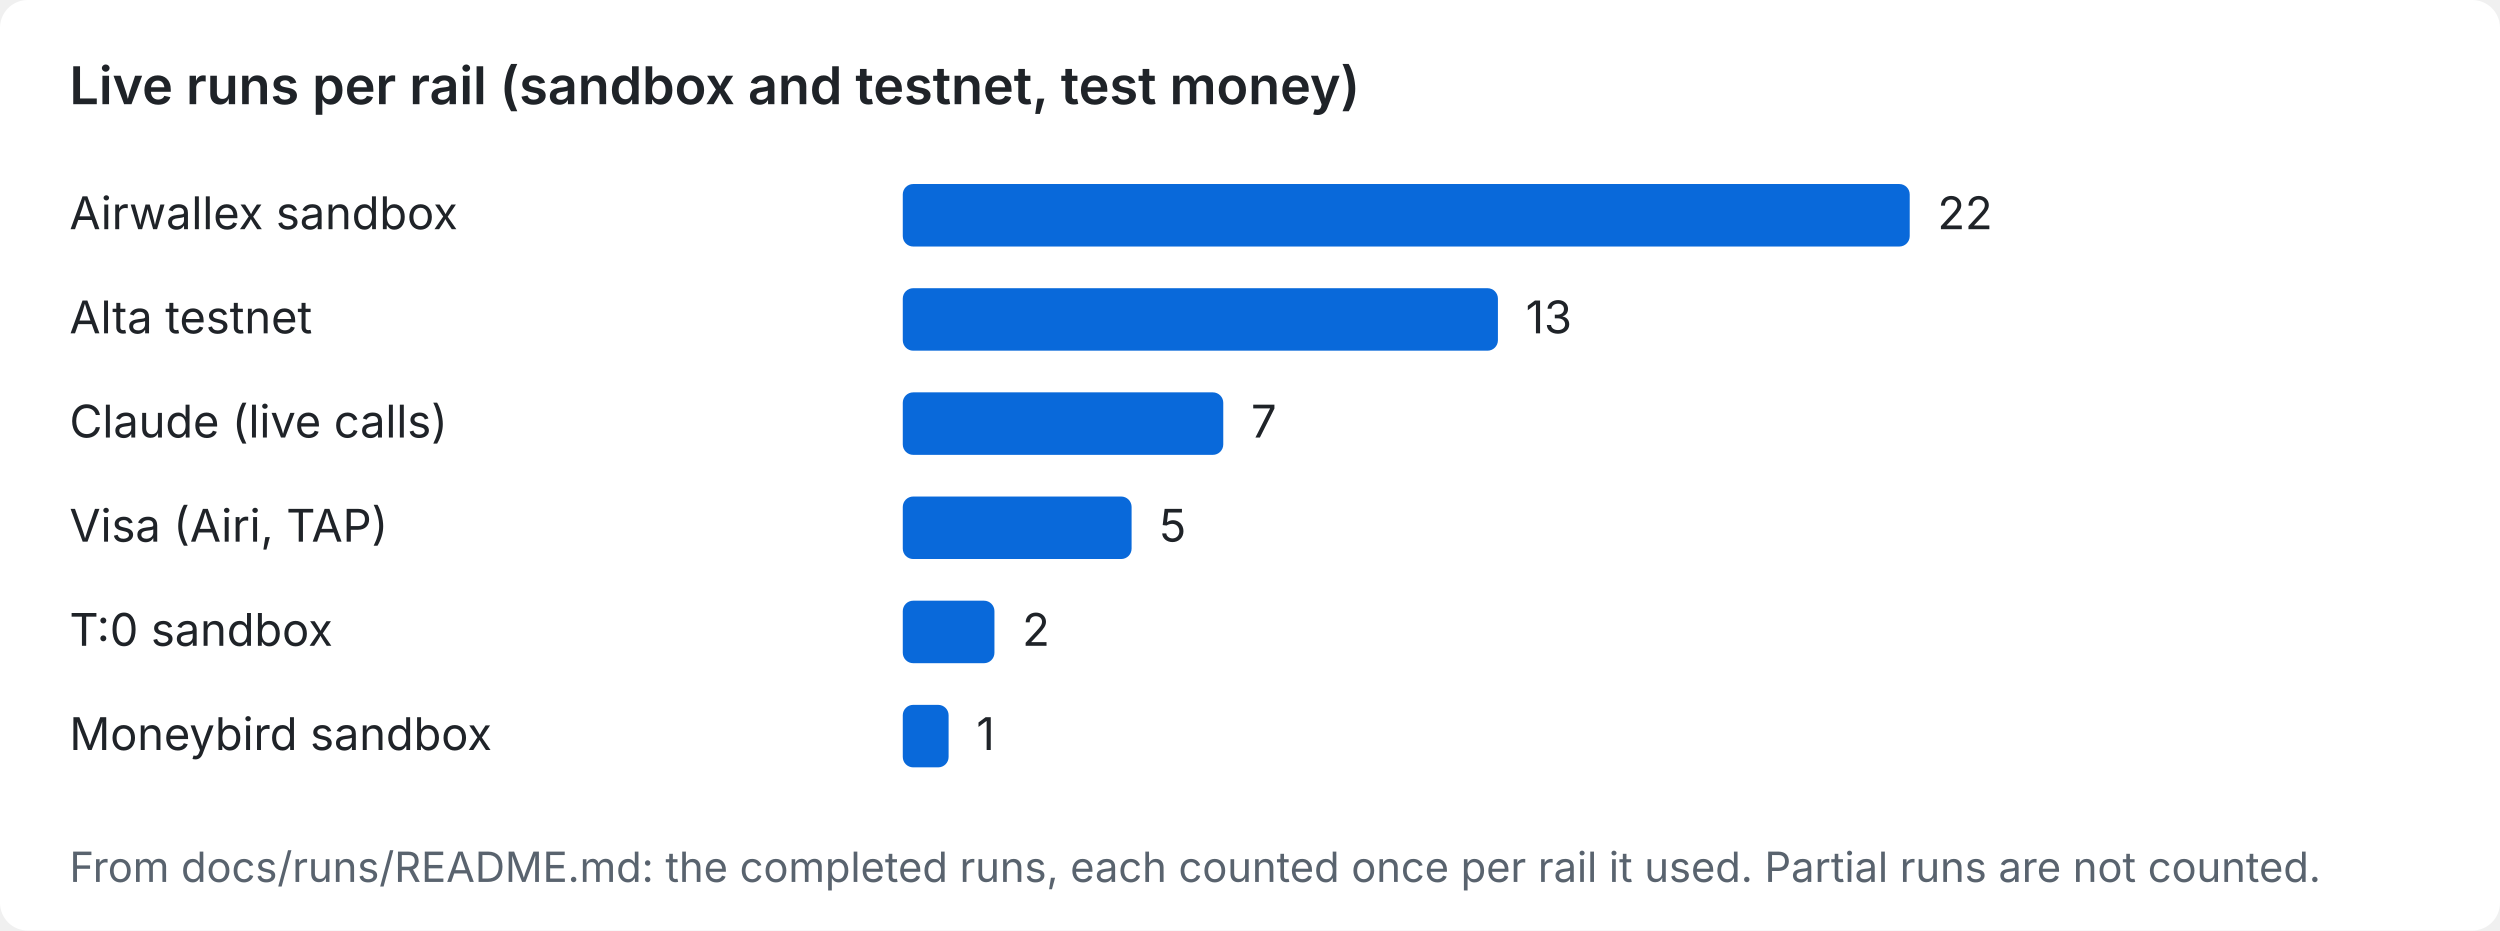
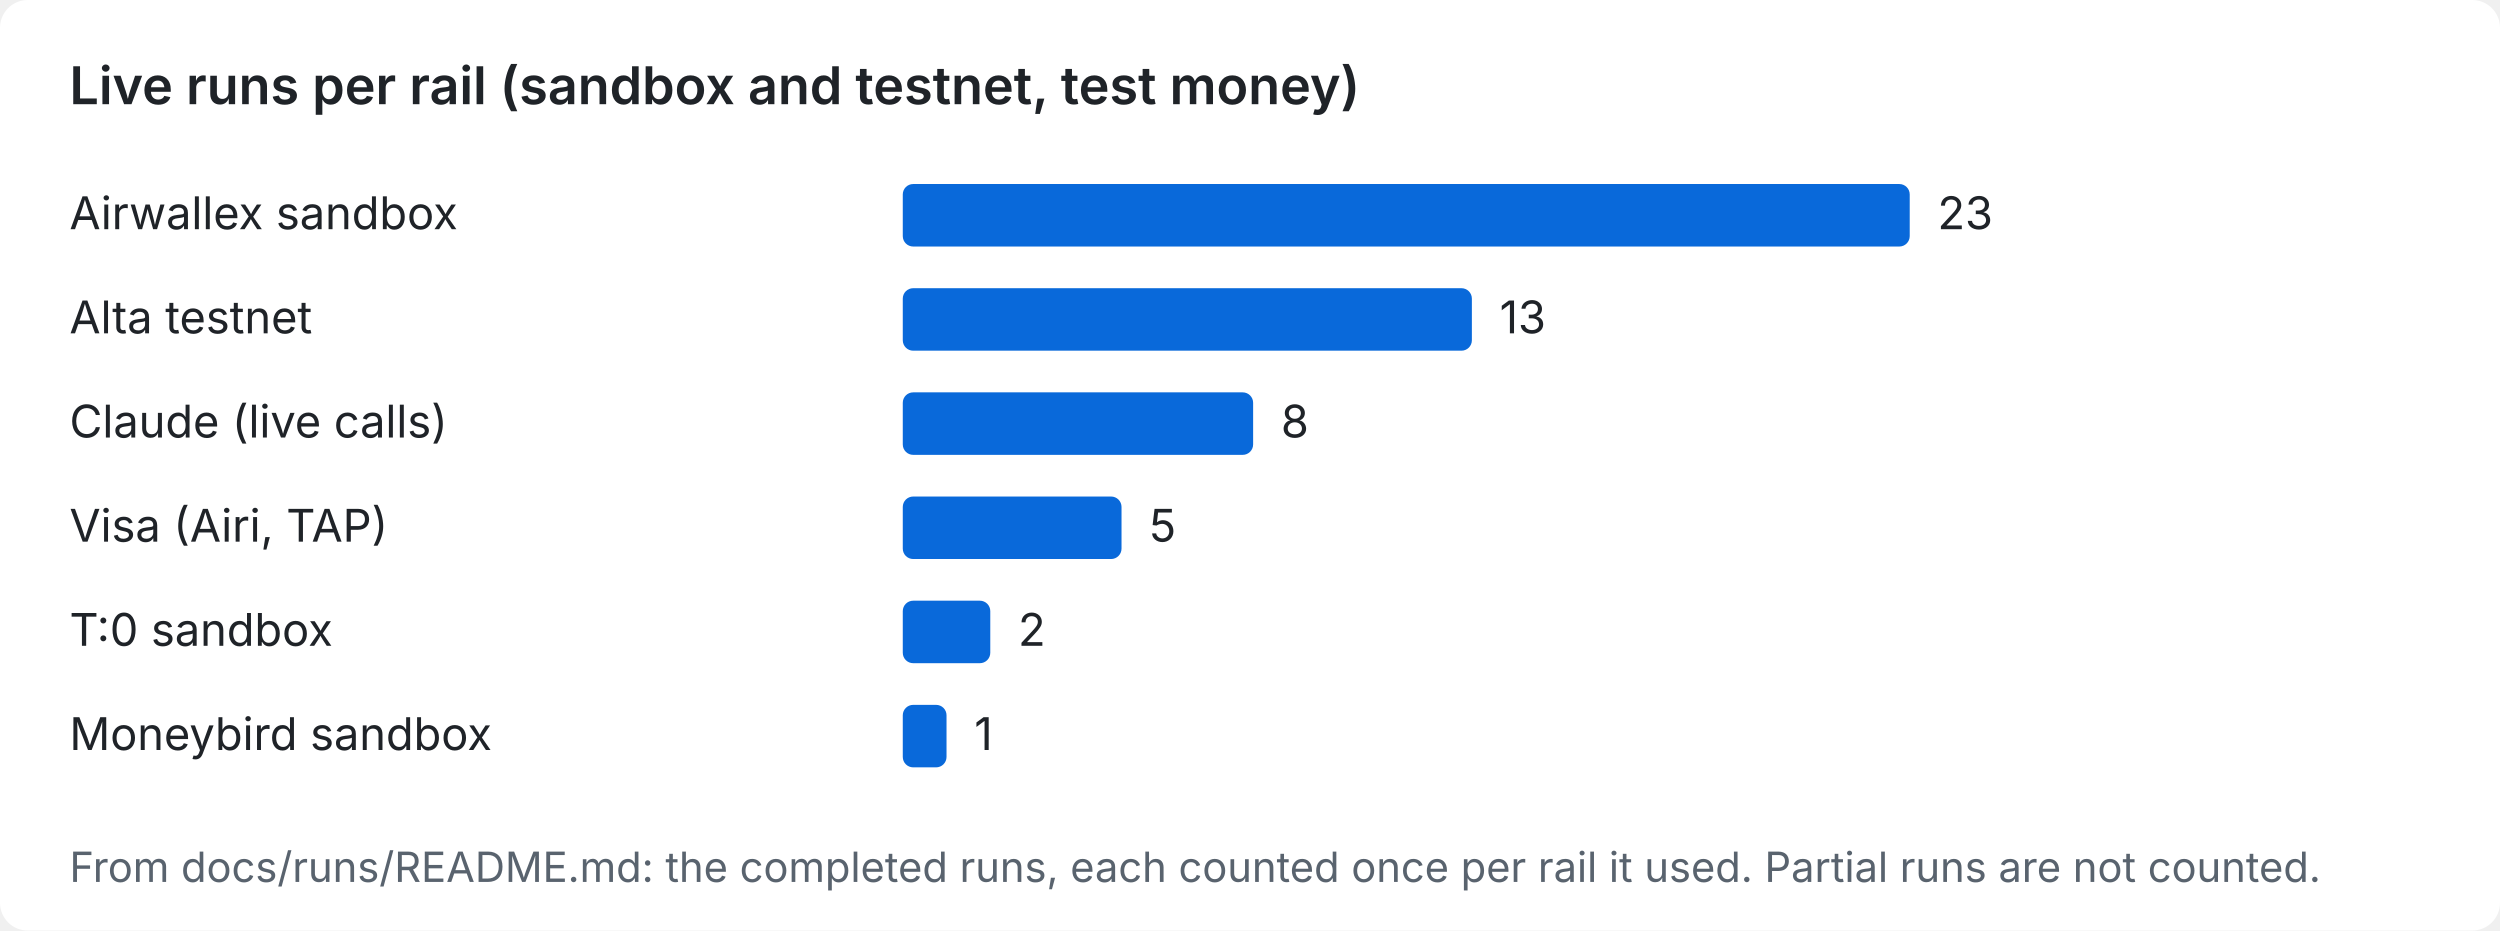
<svg xmlns="http://www.w3.org/2000/svg" width="720" height="268" viewBox="0 0 720 268" role="img" aria-label="Live runs per rail (sandbox and testnet, test money)">
  <style>
  .bg{fill:#ffffff}.t{fill:#1f2328;font:600 15px system-ui,-apple-system,Segoe UI,sans-serif}.l{fill:#1f2328;font:13px system-ui,-apple-system,Segoe UI,sans-serif}
  .s{fill:#59636e;font:12px system-ui,-apple-system,Segoe UI,sans-serif}.a{fill:#0969da}.b{fill:#bf8700}.g{stroke:#d1d9e0}.ln{stroke:#0969da;fill:none;stroke-width:2.5}
  @media (prefers-color-scheme: dark){.bg{fill:#0d1117}.t,.l{fill:#e6edf3}.s{fill:#9198a1}.a{fill:#4493f8}.b{fill:#d29922}.g{stroke:#3d444d}.ln{stroke:#4493f8}}
</style>
  <rect class="bg" width="720" height="268" rx="8" />
  <text class="t" x="20" y="30">Live runs per rail (sandbox and testnet, test money)</text>
  <text class="l" x="20" y="66">Airwallex sandbox</text>
  <rect class="a" x="260" y="53" width="290.0" height="18" rx="3" />
-   <text class="l" x="558.0" y="66">22</text>
+   <text class="l" x="558.0" y="66">23</text>
  <text class="l" x="20" y="96">Alta testnet</text>
-   <rect class="a" x="260" y="83" width="171.4" height="18" rx="3" />
-   <text class="l" x="439.4" y="96">13</text>
+   <rect class="a" x="260" y="83" width="163.9" height="18" rx="3" />
+   <text class="l" x="431.9" y="96">13</text>
  <text class="l" x="20" y="126">Claude (live calls)</text>
-   <rect class="a" x="260" y="113" width="92.3" height="18" rx="3" />
-   <text class="l" x="360.3" y="126">7</text>
+   <rect class="a" x="260" y="113" width="100.9" height="18" rx="3" />
+   <text class="l" x="368.9" y="126">8</text>
  <text class="l" x="20" y="156">Visa (Airi, TAP)</text>
-   <rect class="a" x="260" y="143" width="65.9" height="18" rx="3" />
-   <text class="l" x="333.9" y="156">5</text>
+   <rect class="a" x="260" y="143" width="63.0" height="18" rx="3" />
+   <text class="l" x="331.0" y="156">5</text>
  <text class="l" x="20" y="186">T:0 sandbox</text>
-   <rect class="a" x="260" y="173" width="26.4" height="18" rx="3" />
-   <text class="l" x="294.4" y="186">2</text>
+   <rect class="a" x="260" y="173" width="25.2" height="18" rx="3" />
+   <text class="l" x="293.2" y="186">2</text>
  <text class="l" x="20" y="216">Moneybird sandbox</text>
-   <rect class="a" x="260" y="203" width="13.2" height="18" rx="3" />
-   <text class="l" x="281.2" y="216">1</text>
+   <rect class="a" x="260" y="203" width="12.6" height="18" rx="3" />
+   <text class="l" x="280.6" y="216">1</text>
  <text class="s" x="20" y="254">From docs/runs/README.md: the completed runs, each counted once per rail it used. Partial runs are not counted.</text>
</svg>
